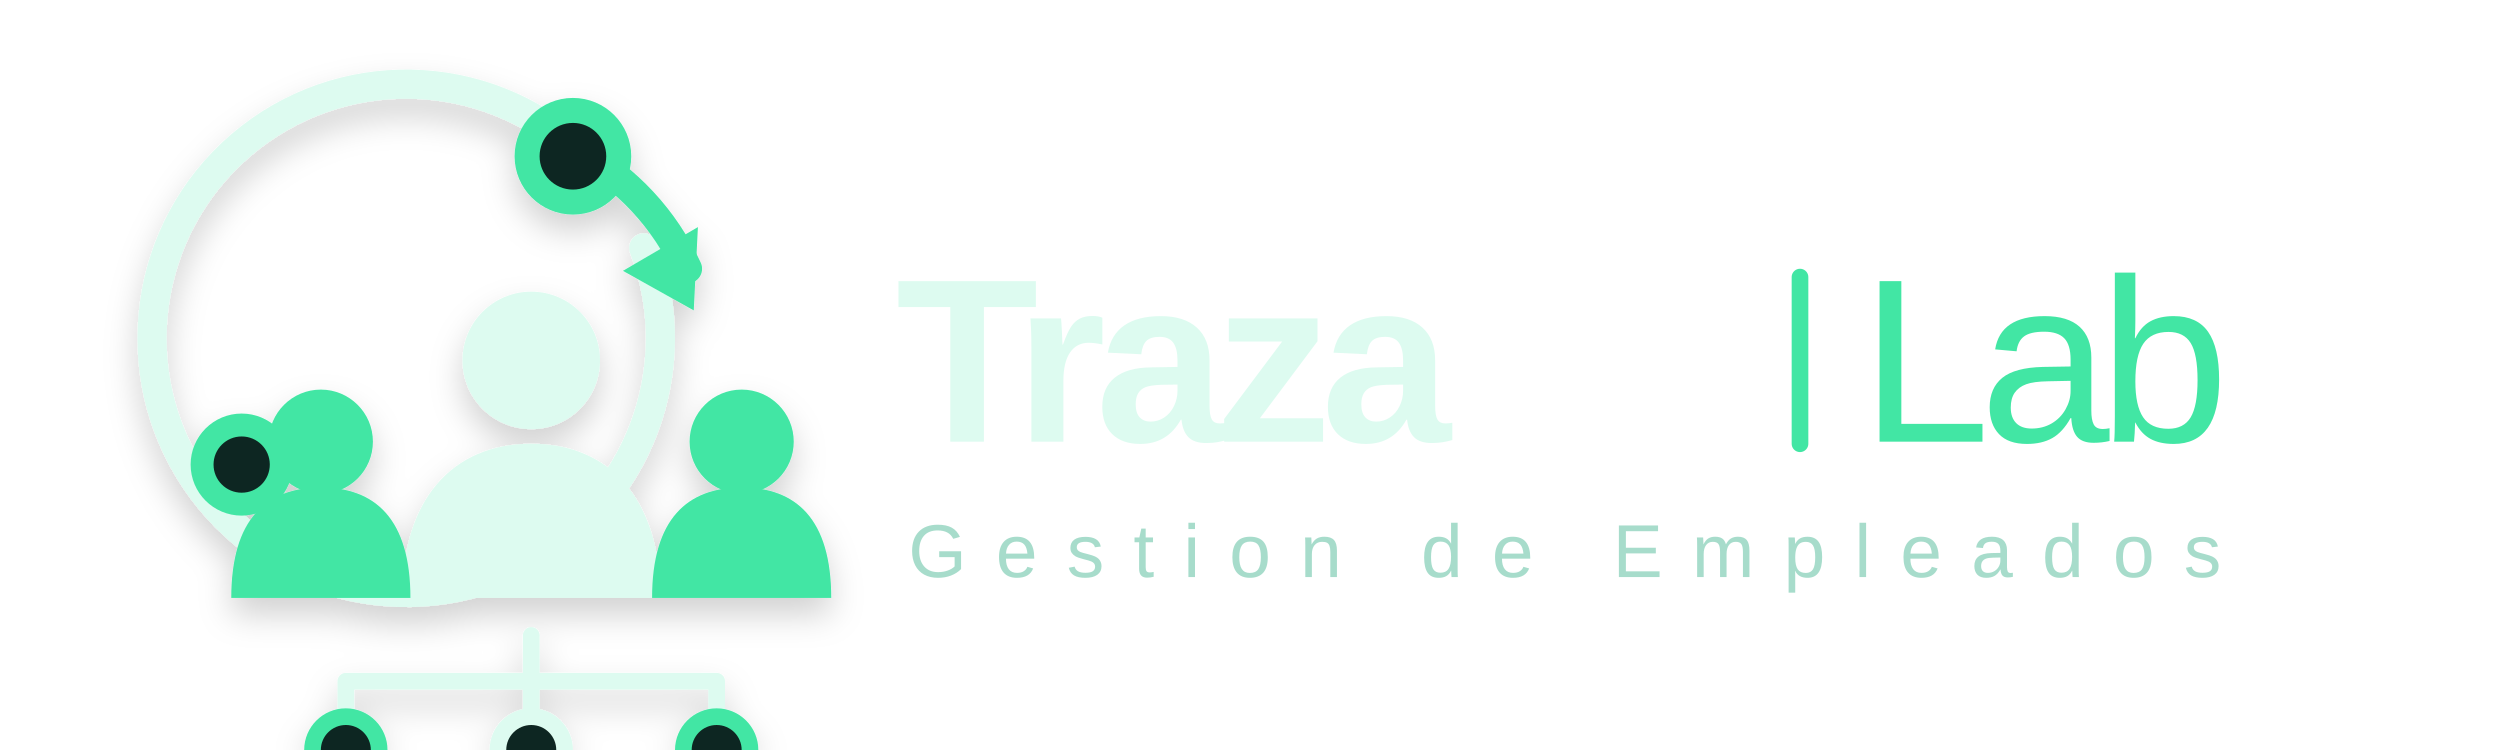
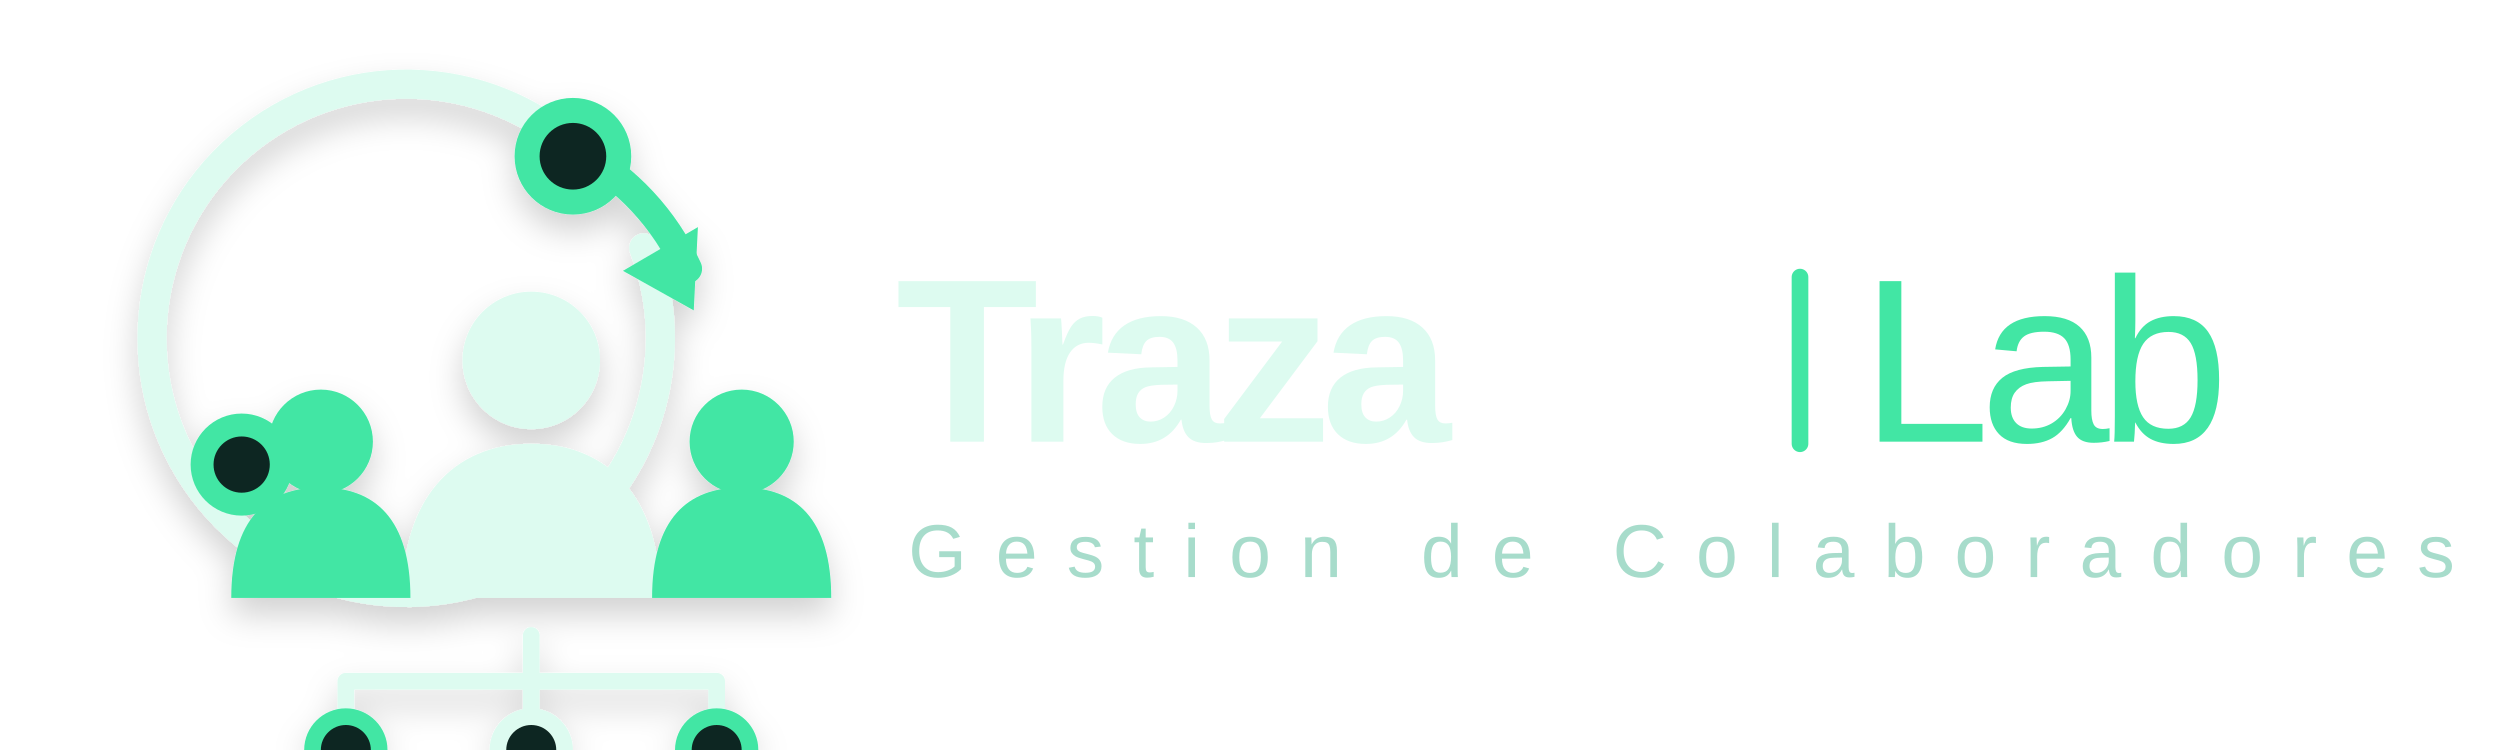
<svg xmlns="http://www.w3.org/2000/svg" viewBox="0 0 1200 360" role="img" aria-labelledby="title desc">
  <defs>
    <linearGradient id="cyanGreen" x1="0" y1="0" x2="1" y2="1">
      <stop offset="0%" stop-color="#42E6A4" />
      <stop offset="100%" stop-color="#00C9FF" />
    </linearGradient>
    <linearGradient id="greenCyan" x1="0" y1="1" x2="1" y2="0">
      <stop offset="0%" stop-color="#DDFBF0" />
      <stop offset="100%" stop-color="#42E6A4" />
    </linearGradient>
    <filter id="softShadow" x="-20%" y="-20%" width="140%" height="140%">
      <feDropShadow dx="0" dy="8" stdDeviation="8" flood-color="#061816" flood-opacity="0.18" />
    </filter>
  </defs>
  <rect width="1200" height="360" fill="none" />
  <g transform="translate(80 55)" filter="url(#softShadow)">
    <path d="M198 18 A122 122 0 1 0 229 64" fill="none" stroke="#DDFBF0" stroke-width="14" stroke-linecap="round" />
    <path d="M198 18 A122 122 0 0 1 250 74" fill="none" stroke="#42E6A4" stroke-width="14" stroke-linecap="round" />
    <path d="M255 54 L253 94 L219 75 Z" fill="#42E6A4" />
    <circle cx="195" cy="20" r="22" fill="#102521" stroke="#42E6A4" stroke-width="12" />
    <circle cx="36" cy="168" r="19" fill="#102521" stroke="#42E6A4" stroke-width="11" />
    <circle cx="175" cy="118" r="33" fill="#DDFBF0" />
    <path d="M113 232 C113 185 137 158 175 158 C213 158 237 185 237 232 Z" fill="#DDFBF0" />
    <circle cx="74" cy="157" r="25" fill="#42E6A4" />
    <path d="M31 232 C31 194 48 179 74 179 C100 179 117 194 117 232 Z" fill="#42E6A4" />
    <circle cx="276" cy="157" r="25" fill="#42E6A4" />
    <path d="M233 232 C233 194 250 179 276 179 C302 179 319 194 319 232 Z" fill="#42E6A4" />
    <path d="M175 250 V288 M175 272 H86 V305 M175 272 H264 V305" fill="none" stroke="#DDFBF0" stroke-width="8" stroke-linecap="round" stroke-linejoin="round" />
    <circle cx="86" cy="305" r="16" fill="#102521" stroke="#42E6A4" stroke-width="8" />
    <circle cx="175" cy="305" r="16" fill="#102521" stroke="#DDFBF0" stroke-width="8" />
    <circle cx="264" cy="305" r="16" fill="#102521" stroke="#42E6A4" stroke-width="8" />
  </g>
  <g transform="translate(430 137)">
    <text x="0" y="75" font-family="Montserrat, Poppins, Avenir Next, Arial, sans-serif" font-size="112" font-weight="800" letter-spacing="-5" fill="#DDFBF0">Traza</text>
    <text x="463" y="75" font-family="Montserrat, Poppins, Avenir Next, Arial, sans-serif" font-size="112" font-weight="400" letter-spacing="-5" fill="#42E6A4">Lab</text>
    <line x1="434" y1="-4" x2="434" y2="76" stroke="#42E6A4" stroke-width="8" stroke-linecap="round" />
-     <text x="6" y="140" font-family="Montserrat, Poppins, Avenir Next, Arial, sans-serif" font-size="36" font-weight="400" letter-spacing="14" fill="#A7DCCB">Gestion de Empleados</text>
+     <text x="6" y="140" font-family="Montserrat, Poppins, Avenir Next, Arial, sans-serif" font-size="36" font-weight="400" letter-spacing="14" fill="#A7DCCB">Gestion de Colaboradores</text>
  </g>
</svg>
